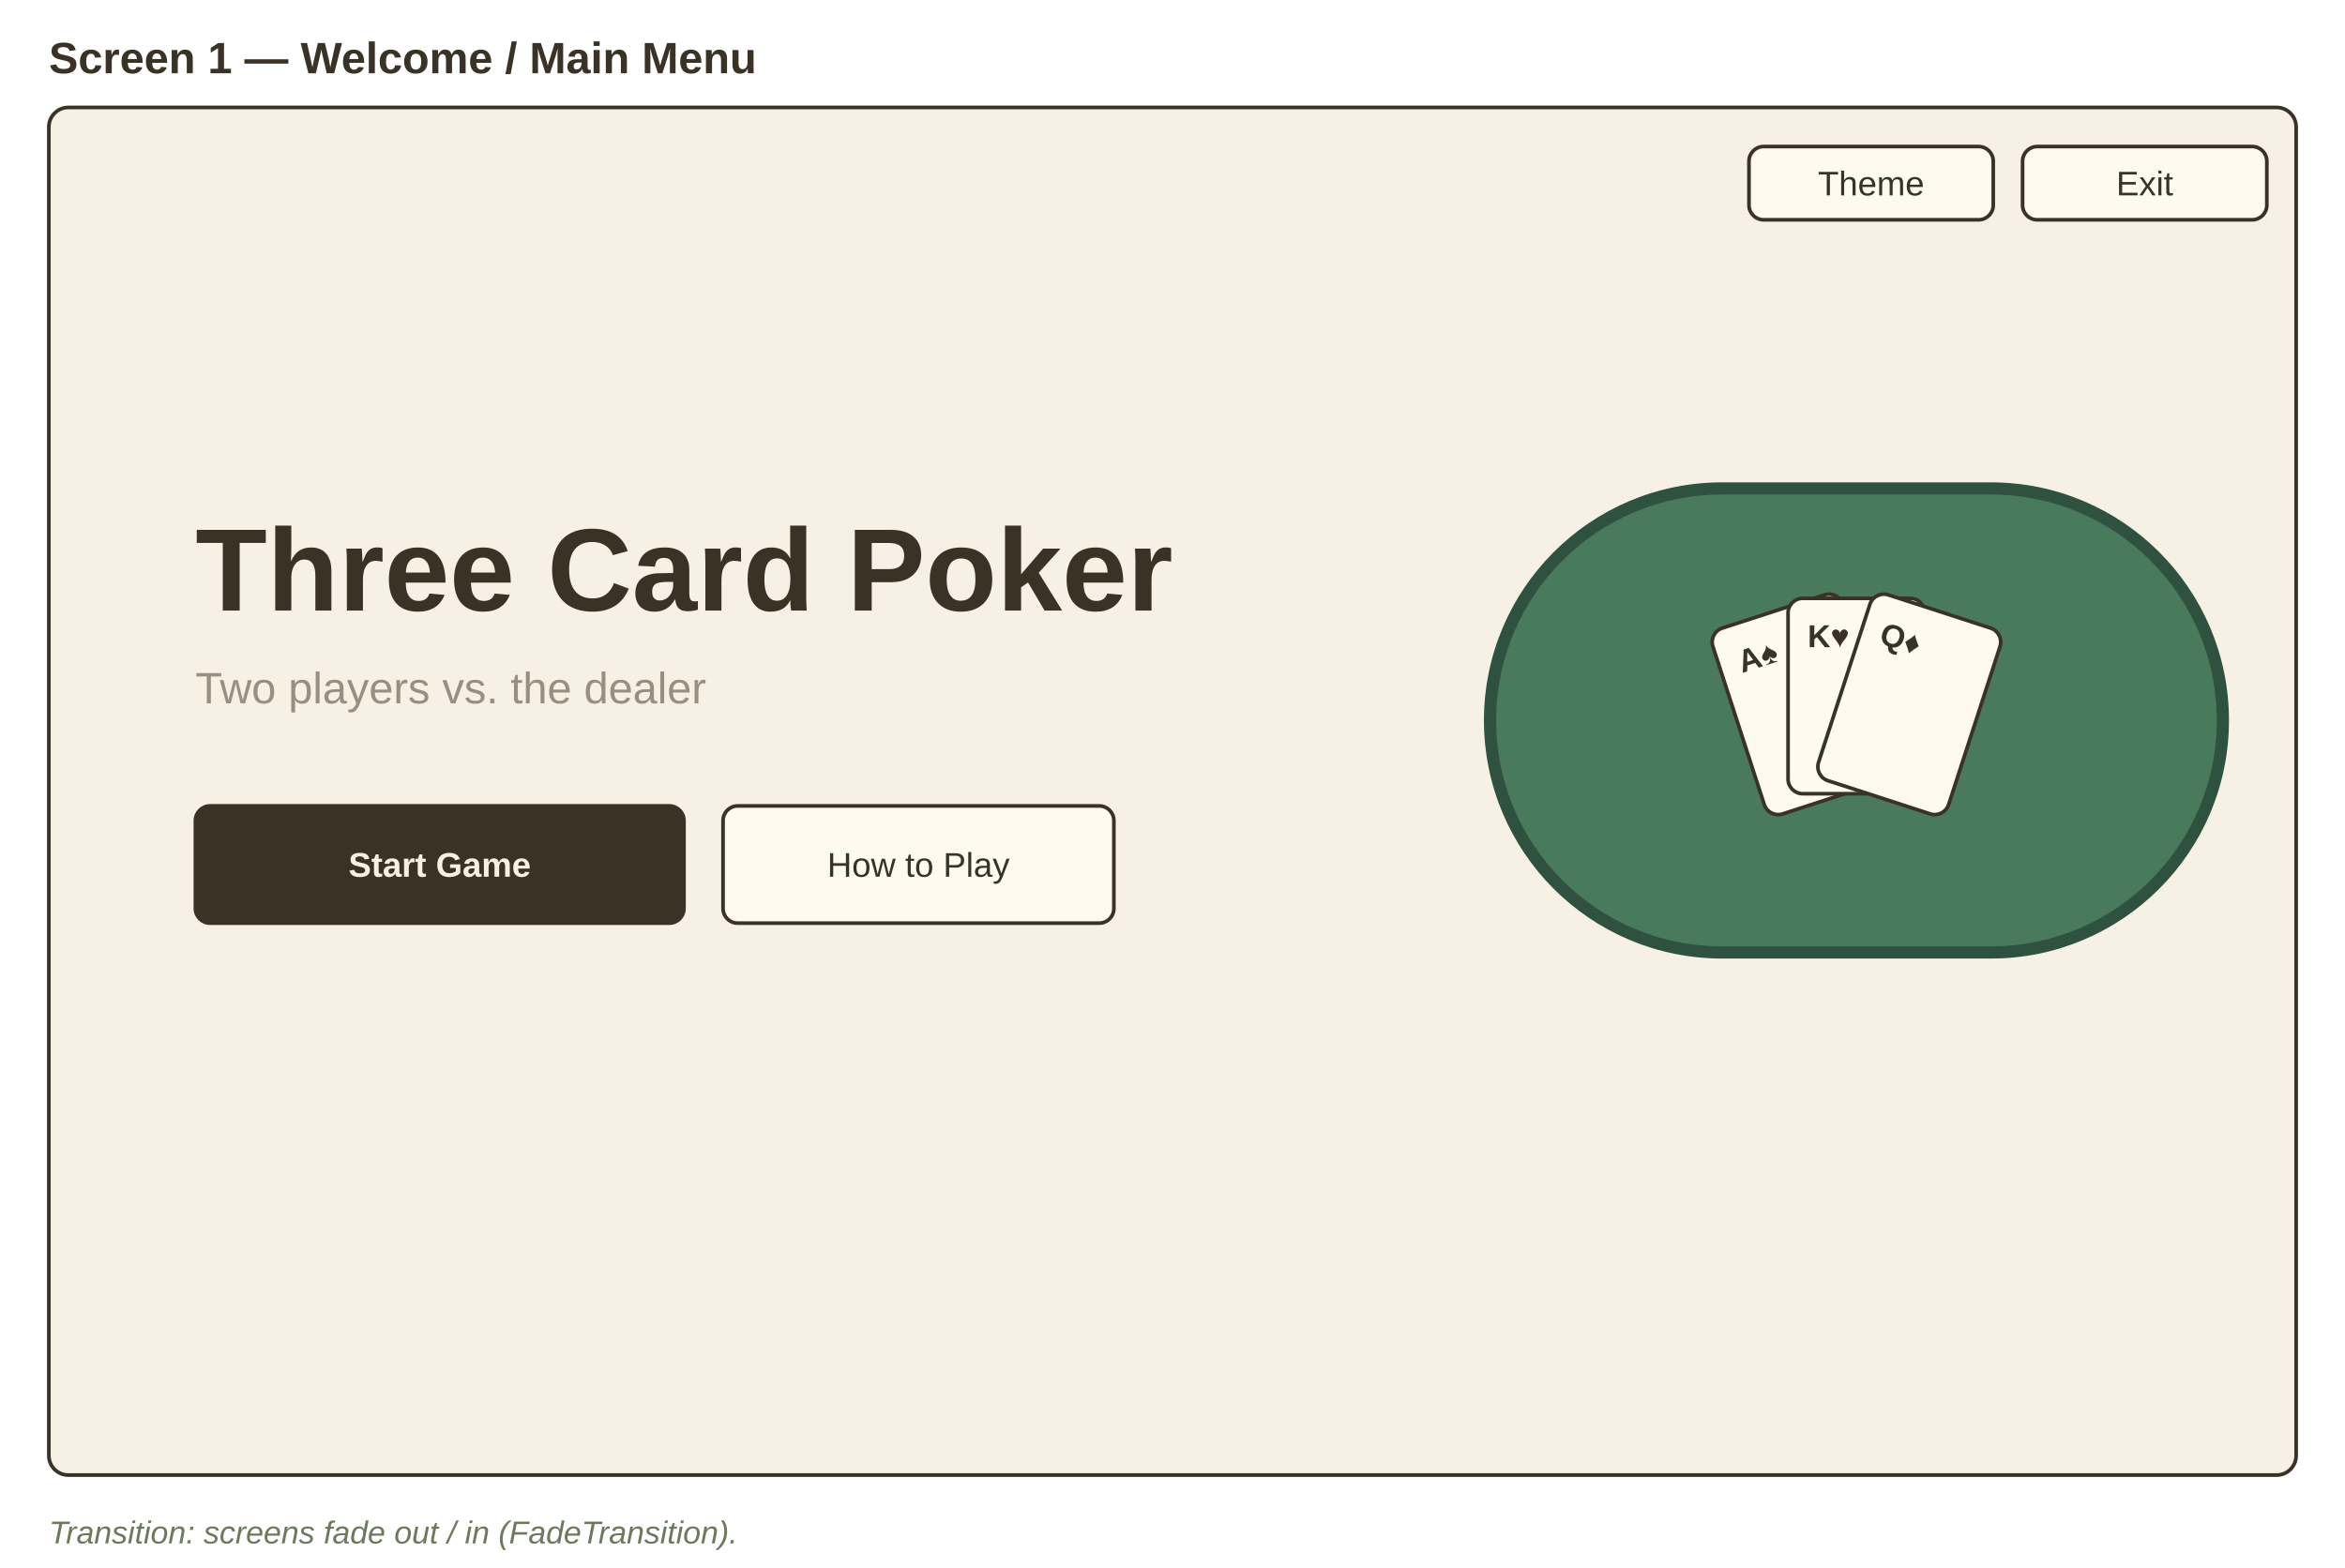
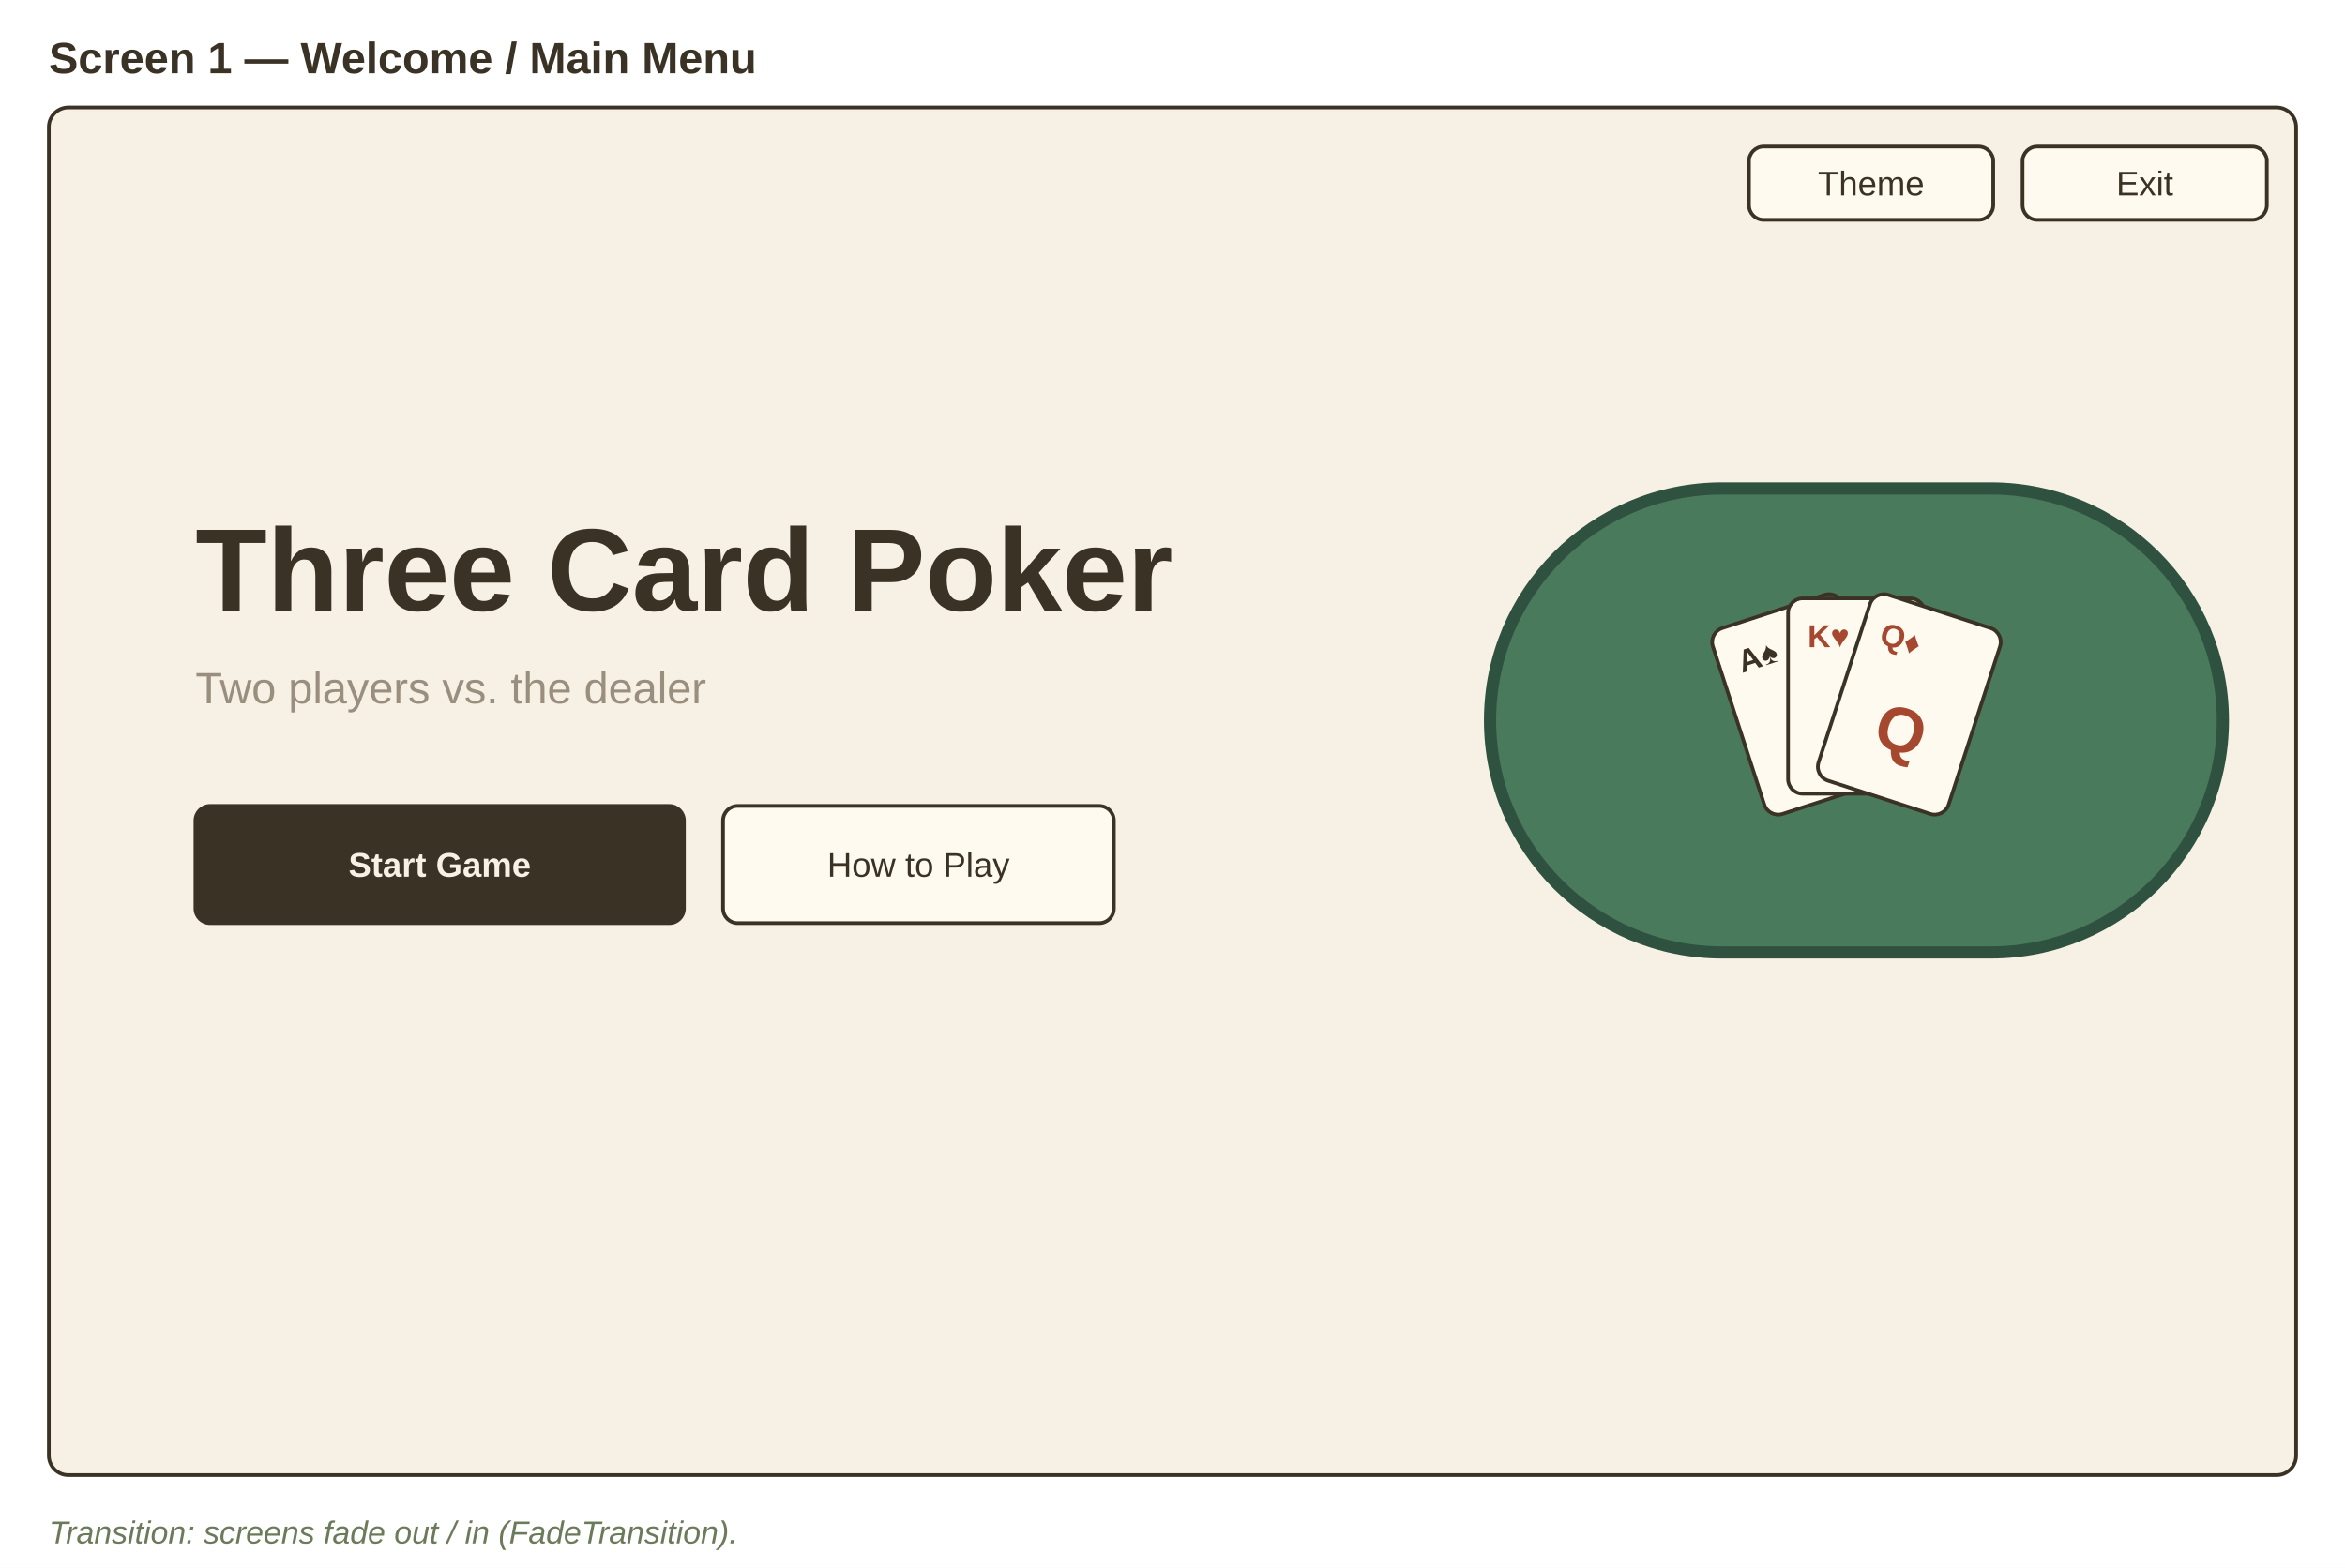
<svg xmlns="http://www.w3.org/2000/svg" width="960" height="642" viewBox="0 0 960 642">
  <rect x="0" y="0" width="960" height="642" rx="0" fill="#fff" stroke="none" stroke-width="1.5" />
  <text x="20" y="30" font-family="Arial, Helvetica, sans-serif" font-size="18" text-anchor="start" fill="#3b3226" font-weight="bold">Screen 1 — Welcome / Main Menu</text>
  <rect x="20" y="44" width="920" height="560" rx="8" fill="#f7f1e5" stroke="#3b3226" stroke-width="1.5" />
  <rect x="716" y="60" width="100" height="30" rx="6" fill="#fffaf0" stroke="#3b3226" stroke-width="1.5" />
  <text x="766.0" y="80.0" font-family="Arial, Helvetica, sans-serif" font-size="14" text-anchor="middle" fill="#3b3226">Theme</text>
  <rect x="828" y="60" width="100" height="30" rx="6" fill="#fffaf0" stroke="#3b3226" stroke-width="1.5" />
  <text x="878.0" y="80.0" font-family="Arial, Helvetica, sans-serif" font-size="14" text-anchor="middle" fill="#3b3226">Exit</text>
  <text x="80" y="250" font-family="Arial, Helvetica, sans-serif" font-size="48" text-anchor="start" fill="#3b3226" font-weight="bold">Three Card Poker</text>
  <text x="80" y="288" font-family="Arial, Helvetica, sans-serif" font-size="18" text-anchor="start" fill="#9a8f7e">Two players vs. the dealer</text>
  <rect x="80" y="330" width="200" height="48" rx="6" fill="#3b3226" stroke="#3b3226" stroke-width="1.5" />
  <text x="180.0" y="359.0" font-family="Arial, Helvetica, sans-serif" font-size="14" text-anchor="middle" fill="#f7f1e5" font-weight="bold">Start Game</text>
  <rect x="296" y="330" width="160" height="48" rx="6" fill="#fffaf0" stroke="#3b3226" stroke-width="1.5" />
  <text x="376.0" y="359.0" font-family="Arial, Helvetica, sans-serif" font-size="14" text-anchor="middle" fill="#3b3226">How to Play</text>
  <rect x="610" y="200" width="300" height="190" rx="95" fill="#4a7a5c" stroke="#2f5240" stroke-width="5" />
  <g transform="rotate(-18 760 355)">
    <rect x="732" y="245" width="56" height="80" rx="6" fill="#fffaf0" stroke="#3b3226" stroke-width="1.5" />
    <text x="740" y="265" font-family="Arial, Helvetica, sans-serif" font-size="13" text-anchor="start" fill="#3b3226" font-weight="bold">A♠</text>
+     <text x="760" y="305" font-family="Arial, Helvetica, sans-serif" font-size="26" text-anchor="middle" fill="#3b3226" font-weight="bold">♠</text>
  </g>
  <g transform="rotate(0 760 355)">
    <rect x="732" y="245" width="56" height="80" rx="6" fill="#fffaf0" stroke="#3b3226" stroke-width="1.5" />
-     <text x="740" y="265" font-family="Arial, Helvetica, sans-serif" font-size="13" text-anchor="start" fill="#3b3226" font-weight="bold">K♥</text>
+     <text x="740" y="265" font-family="Arial, Helvetica, sans-serif" font-size="13" text-anchor="start" fill="#a5482f" font-weight="bold">K♥</text>
+     <text x="760" y="305" font-family="Arial, Helvetica, sans-serif" font-size="26" text-anchor="middle" fill="#a5482f" font-weight="bold">K</text>
  </g>
  <g transform="rotate(18 760 355)">
    <rect x="732" y="245" width="56" height="80" rx="6" fill="#fffaf0" stroke="#3b3226" stroke-width="1.5" />
-     <text x="740" y="265" font-family="Arial, Helvetica, sans-serif" font-size="13" text-anchor="start" fill="#3b3226" font-weight="bold">Q♦</text>
+     <text x="740" y="265" font-family="Arial, Helvetica, sans-serif" font-size="13" text-anchor="start" fill="#a5482f" font-weight="bold">Q♦</text>
+     <text x="760" y="305" font-family="Arial, Helvetica, sans-serif" font-size="26" text-anchor="middle" fill="#a5482f" font-weight="bold">Q</text>
  </g>
  <text x="20" y="632" font-family="Arial, Helvetica, sans-serif" font-size="13" text-anchor="start" fill="#6b7a5a" font-style="italic">Transition: screens fade out / in (FadeTransition).</text>
</svg>
